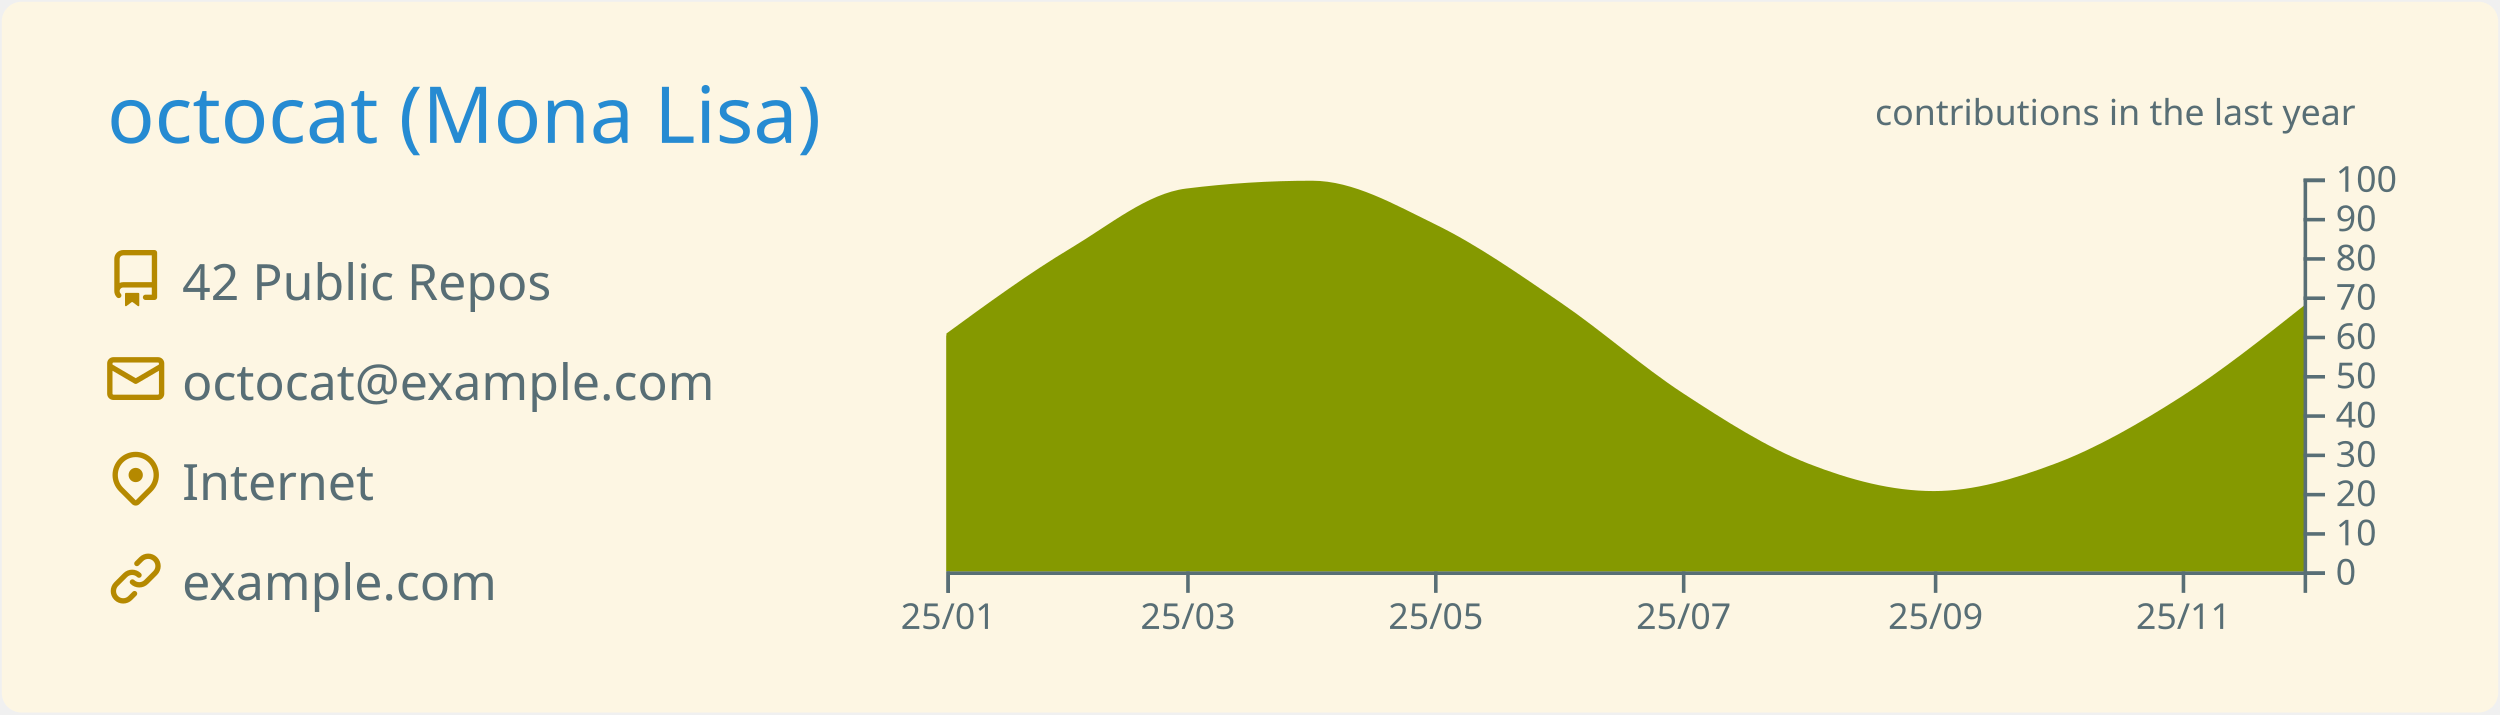
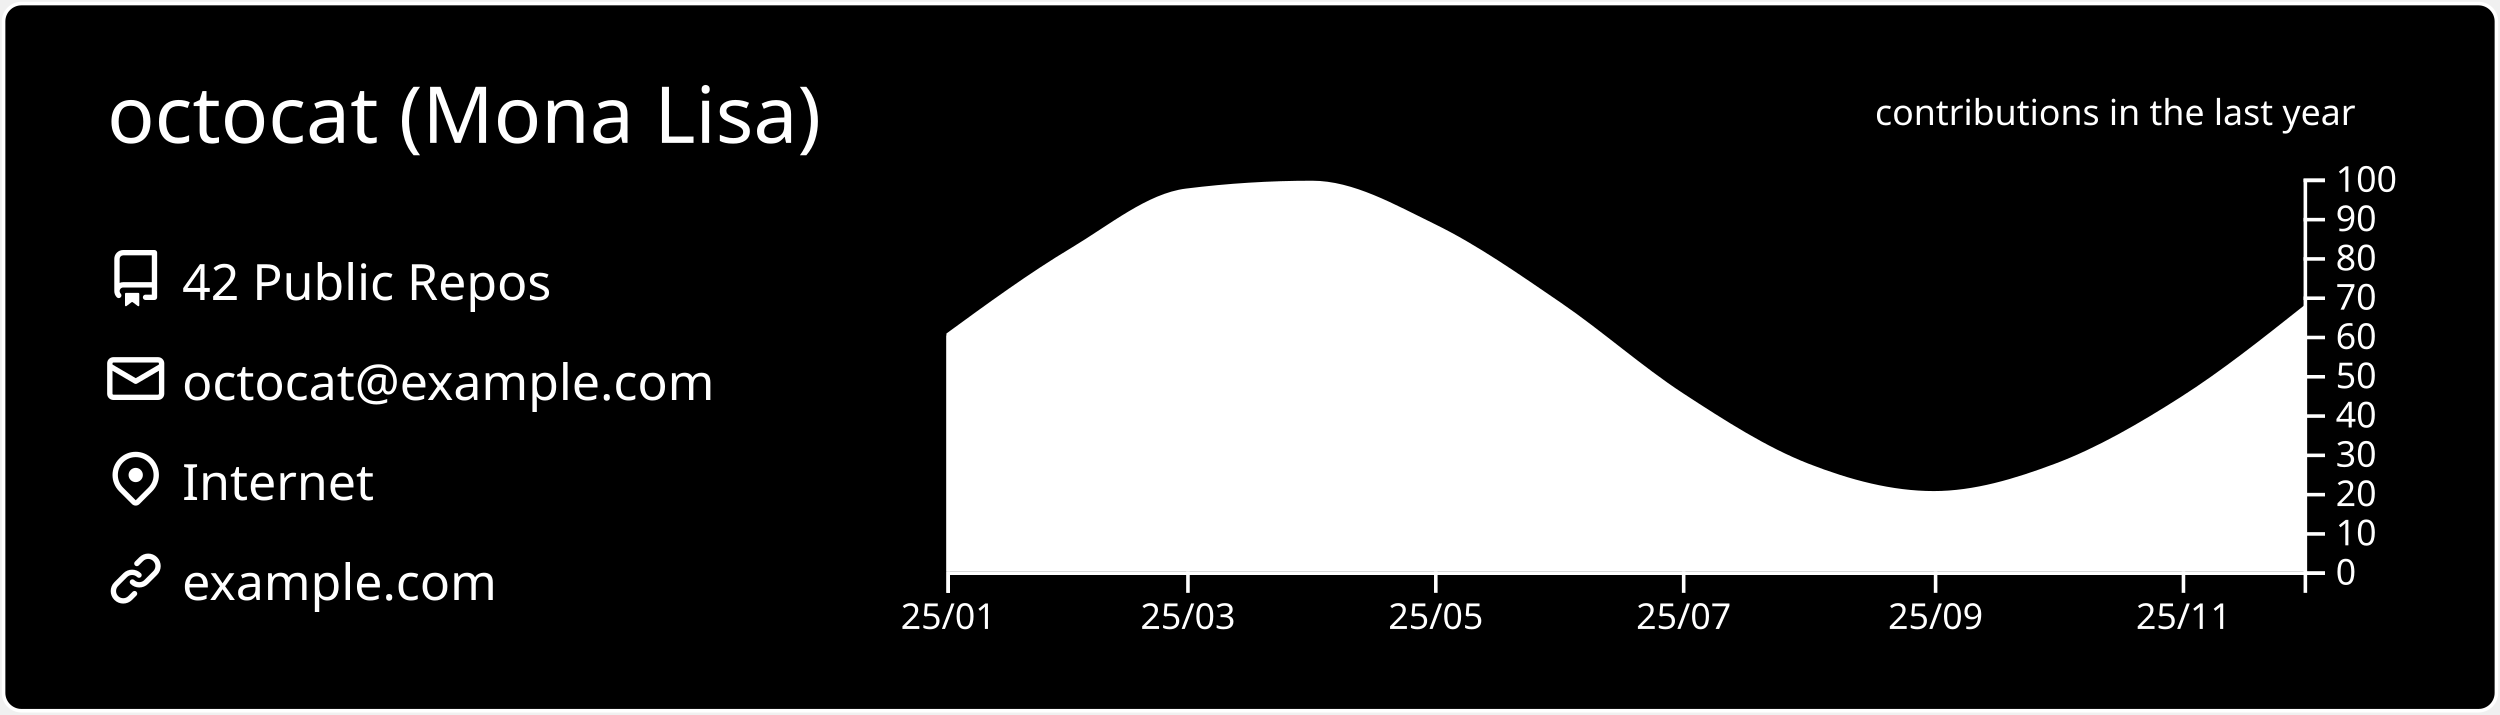
<svg xmlns="http://www.w3.org/2000/svg" width="700" height="200" viewBox="0 0 700 200">
  <style>
@keyframes gpsc-fade{from{opacity:0}to{opacity:1}}
@keyframes gpsc-rise{from{opacity:0;transform:translateY(16px)}to{opacity:1;transform:translateY(0)}}
@keyframes gpsc-grow{from{transform:scaleY(0)}to{transform:scaleY(1)}}
@keyframes gpsc-pop{from{opacity:0;transform:scale(.55)}to{opacity:1;transform:scale(1)}}
@keyframes gpsc-wipe{from{transform:translateX(calc(-1 * var(--gpsc-w,420px)))}to{transform:translateX(0)}}
@keyframes gpsc-tint{from{filter:sepia(.7) saturate(4) hue-rotate(-70deg)}to{filter:sepia(0) saturate(1) hue-rotate(0)}}
@keyframes gpsc-rgb{0%{filter:hue-rotate(0deg) saturate(1)}50%{filter:hue-rotate(180deg) saturate(1.7)}100%{filter:hue-rotate(360deg) saturate(1)}}.gpsc-item{animation:gpsc-fade 1.2s ease both calc(var(--gpsc-i,0) * 0.18s)}.arc{animation:gpsc-pop 1.2s ease both 1.35s;transform-box:fill-box;transform-origin:center}rect.bar{animation:gpsc-grow 1.5s cubic-bezier(.2,.7,.3,1) both 1.35s;transform-box:fill-box;transform-origin:center bottom}.gpsc-reveal{animation:gpsc-wipe 1.8s linear both 1.2s}@media (prefers-reduced-motion:reduce){.gpsc-root,.gpsc-root *,.gpsc-item,.gpsc-chart,rect.bar,.arc,.gpsc-reveal{animation:none!important}}</style>
  <style>* {
          font-family: 'Segoe UI', Ubuntu, "Helvetica Neue", Sans-Serif
        }</style>
  <g class="gpsc-root">
-     <rect x="1" y="1" rx="5" ry="5" height="99%" width="99.714%" stroke="#fdf6e3" stroke-width="1" fill="#fdf6e3" stroke-opacity="1" />
-     <text x="30" y="40" class="gpsc-item" style="--gpsc-i: 0; font-size: 22px; fill: #268bd2;">octocat (Mona Lisa)</text>
+     <rect x="1" y="1" rx="5" ry="5" height="99%" width="99.714%" stroke="#ffffff" stroke-width="1" fill="#000000" stroke-opacity="1" />
+     <text x="30" y="40" class="gpsc-item" style="--gpsc-i: 0; font-size: 22px; fill: #ffffff;">octocat (Mona Lisa)</text>
    <g transform="translate(0,40)">
      <g transform="translate(30,30)">
        <g class="gpsc-item" style="--gpsc-i: 0;">
-           <g transform="translate(0,0)" width="14" height="14" fill="#b58900">
+           <g transform="translate(0,0)" width="14" height="14" fill="#ffffff">
            <path fill-rule="evenodd" d="M2 2.5A2.5 2.5 0 014.5 0h8.75a.75.75 0 01.75.75v12.5a.75.75 0 01-.75.75h-2.5a.75.75 0 110-1.5h1.75v-2h-8a1 1 0 00-.714 1.7.75.75 0 01-1.072 1.05A2.495 2.495 0 012 11.5v-9zm10.5-1V9h-8c-.356 0-.694.074-1 .208V2.5a1 1 0 011-1h8zM5 12.25v3.25a.25.25 0 00.4.2l1.45-1.087a.25.25 0 01.3 0L8.6 15.7a.25.25 0 00.4-.2v-3.25a.25.25 0 00-.25-.25h-3.5a.25.25 0 00-.25.25z" />
          </g>
        </g>
        <g class="gpsc-item" style="--gpsc-i: 1;">
-           <g transform="translate(0,28)" width="14" height="14" fill="#b58900">
+           <g transform="translate(0,28)" width="14" height="14" fill="#ffffff">
            <path fill-rule="evenodd" d="M1.75 2A1.75 1.75 0 000 3.75v.736a.75.75 0 000 .027v7.737C0 13.216.784 14 1.75 14h12.5A1.75 1.75 0 0016 12.25v-8.5A1.75 1.75 0 0014.25 2H1.75zM14.5 4.07v-.32a.25.25 0 00-.25-.25H1.75a.25.25 0 00-.25.25v.32L8 7.88l6.5-3.81zm-13 1.74v6.441c0 .138.112.25.25.25h12.5a.25.25 0 00.25-.25V5.809L8.38 9.397a.75.75 0 01-.76 0L1.5 5.809z" />
          </g>
        </g>
        <g class="gpsc-item" style="--gpsc-i: 2;">
-           <g transform="translate(0,56)" width="14" height="14" fill="#b58900">
+           <g transform="translate(0,56)" width="14" height="14" fill="#ffffff">
            <path fill-rule="evenodd" d="M11.536 3.464a5 5 0 010 7.072L8 14.07l-3.536-3.535a5 5 0 117.072-7.072v.001zm1.06 8.132a6.5 6.5 0 10-9.192 0l3.535 3.536a1.5 1.5 0 002.122 0l3.535-3.536zM8 9a2 2 0 100-4 2 2 0 000 4z" />
          </g>
        </g>
        <g class="gpsc-item" style="--gpsc-i: 3;">
-           <g transform="translate(0,84)" width="14" height="14" fill="#b58900">
+           <g transform="translate(0,84)" width="14" height="14" fill="#ffffff">
            <path fill-rule="evenodd" d="M7.775 3.275a.75.75 0 001.06 1.06l1.25-1.25a2 2 0 112.83 2.83l-2.5 2.5a2 2 0 01-2.83 0 .75.75 0 00-1.06 1.06 3.5 3.5 0 004.95 0l2.5-2.5a3.5 3.5 0 00-4.95-4.95l-1.25 1.25zm-4.69 9.64a2 2 0 010-2.83l2.5-2.5a2 2 0 012.83 0 .75.75 0 001.06-1.06 3.5 3.5 0 00-4.95 0l-2.5 2.5a3.5 3.5 0 004.95 4.95l1.25-1.25a.75.75 0 00-1.06-1.06l-1.25 1.25a2 2 0 01-2.83 0z" />
          </g>
        </g>
-         <text x="21" y="14" class="gpsc-item" style="--gpsc-i: 0; fill: #586e75; font-size: 14px;">42 Public Repos</text>
-         <text x="21" y="42" class="gpsc-item" style="--gpsc-i: 1; fill: #586e75; font-size: 14px;">octocat@example.com</text>
-         <text x="21" y="70" class="gpsc-item" style="--gpsc-i: 2; fill: #586e75; font-size: 14px;">Internet</text>
-         <text x="21" y="98" class="gpsc-item" style="--gpsc-i: 3; fill: #586e75; font-size: 14px;">example.com</text>
+         <text x="21" y="14" class="gpsc-item" style="--gpsc-i: 0; fill: #ffffff; font-size: 14px;">42 Public Repos</text>
+         <text x="21" y="42" class="gpsc-item" style="--gpsc-i: 1; fill: #ffffff; font-size: 14px;">octocat@example.com</text>
+         <text x="21" y="70" class="gpsc-item" style="--gpsc-i: 2; fill: #ffffff; font-size: 14px;">Internet</text>
+         <text x="21" y="98" class="gpsc-item" style="--gpsc-i: 3; fill: #ffffff; font-size: 14px;">example.com</text>
      </g>
-       <g color="#859900" transform="translate(295,10)">
+       <g color="#ffffff" transform="translate(295,10)">
        <clipPath id="gpsc-reveal-clip">
          <rect class="gpsc-reveal" x="-30" y="0" width="410" height="110" style="--gpsc-w: 410px; --gpsc-i: 4;" />
        </clipPath>
        <g clip-path="url(#gpsc-reveal-clip)" class="gpsc-chart" style="--gpsc-i: 4;">
-           <path transform="translate(-30,0)" stroke="#859900" fill="#859900" opacity="1" d="M0,44C11.756,35.414,23.513,26.828,35.269,19.8C45.888,13.452,56.507,4.625,67.126,3.3C78.882,1.833,90.639,1.1,102.395,1.1C113.772,1.1,125.15,7.66,136.527,13.2C148.283,18.925,160.04,27.165,171.796,35.2C183.174,42.976,194.551,53.073,205.928,60.5C217.685,68.175,229.441,75.717,241.198,80.3C252.954,84.883,264.711,88,276.467,88C287.844,88,299.222,84.571,310.599,80.3C322.355,75.887,334.112,69.094,345.868,61.6C357.246,54.348,368.623,45.324,380,36.3L380,110C368.623,110,357.246,110,345.868,110C334.112,110,322.355,110,310.599,110C299.222,110,287.844,110,276.467,110C264.711,110,252.954,110,241.198,110C229.441,110,217.685,110,205.928,110C194.551,110,183.174,110,171.796,110C160.04,110,148.283,110,136.527,110C125.15,110,113.772,110,102.395,110C90.639,110,78.882,110,67.126,110C56.507,110,45.888,110,35.269,110C23.513,110,11.756,110,0,110Z" />
+           <path transform="translate(-30,0)" stroke="#ffffff" fill="#ffffff" opacity="1" d="M0,44C11.756,35.414,23.513,26.828,35.269,19.8C45.888,13.452,56.507,4.625,67.126,3.3C78.882,1.833,90.639,1.1,102.395,1.1C113.772,1.1,125.15,7.66,136.527,13.2C148.283,18.925,160.04,27.165,171.796,35.2C183.174,42.976,194.551,53.073,205.928,60.5C217.685,68.175,229.441,75.717,241.198,80.3C252.954,84.883,264.711,88,276.467,88C287.844,88,299.222,84.571,310.599,80.3C322.355,75.887,334.112,69.094,345.868,61.6C357.246,54.348,368.623,45.324,380,36.3L380,110C368.623,110,357.246,110,345.868,110C334.112,110,322.355,110,310.599,110C299.222,110,287.844,110,276.467,110C264.711,110,252.954,110,241.198,110C229.441,110,217.685,110,205.928,110C194.551,110,183.174,110,171.796,110C160.04,110,148.283,110,136.527,110C125.15,110,113.772,110,102.395,110C90.639,110,78.882,110,67.126,110C56.507,110,45.888,110,35.269,110C23.513,110,11.756,110,0,110Z" />
        </g>
-         <g color="#586e75" transform="translate(-30,110)" fill="none" font-size="10" font-family="sans-serif" text-anchor="middle">
+         <g color="#ffffff" transform="translate(-30,110)" fill="none" font-size="10" font-family="sans-serif" text-anchor="middle">
          <path class="domain" stroke="currentColor" d="M0.5,6V0.5H380.5V6" />
          <g class="tick" opacity="1" transform="translate(0.5,0)">
            <line stroke="currentColor" y2="6" />
            <text fill="currentColor" y="9" dy="0.71em">25/01</text>
          </g>
          <g class="tick" opacity="1" transform="translate(67.62575,0)">
            <line stroke="currentColor" y2="6" />
            <text fill="currentColor" y="9" dy="0.71em">25/03</text>
          </g>
          <g class="tick" opacity="1" transform="translate(137.0269,0)">
            <line stroke="currentColor" y2="6" />
            <text fill="currentColor" y="9" dy="0.71em">25/05</text>
          </g>
          <g class="tick" opacity="1" transform="translate(206.4281,0)">
            <line stroke="currentColor" y2="6" />
            <text fill="currentColor" y="9" dy="0.71em">25/07</text>
          </g>
          <g class="tick" opacity="1" transform="translate(276.9671,0)">
            <line stroke="currentColor" y2="6" />
            <text fill="currentColor" y="9" dy="0.71em">25/09</text>
          </g>
          <g class="tick" opacity="1" transform="translate(346.3683,0)">
            <line stroke="currentColor" y2="6" />
            <text fill="currentColor" y="9" dy="0.71em">25/11</text>
          </g>
        </g>
-         <g color="#586e75" transform="translate(350,0)" fill="none" font-size="10" font-family="sans-serif" text-anchor="start">
+         <g color="#ffffff" transform="translate(350,0)" fill="none" font-size="10" font-family="sans-serif" text-anchor="start">
          <path class="domain" stroke="currentColor" d="M6,110.5H0.5V0.5H6" />
          <g class="tick" opacity="1" transform="translate(0,110.5)">
            <line stroke="currentColor" x2="6" />
            <text fill="currentColor" x="9" dy="0.32em">0</text>
          </g>
          <g class="tick" opacity="1" transform="translate(0,99.5)">
            <line stroke="currentColor" x2="6" />
            <text fill="currentColor" x="9" dy="0.32em">10</text>
          </g>
          <g class="tick" opacity="1" transform="translate(0,88.5)">
            <line stroke="currentColor" x2="6" />
            <text fill="currentColor" x="9" dy="0.32em">20</text>
          </g>
          <g class="tick" opacity="1" transform="translate(0,77.5)">
            <line stroke="currentColor" x2="6" />
            <text fill="currentColor" x="9" dy="0.32em">30</text>
          </g>
          <g class="tick" opacity="1" transform="translate(0,66.5)">
            <line stroke="currentColor" x2="6" />
            <text fill="currentColor" x="9" dy="0.32em">40</text>
          </g>
          <g class="tick" opacity="1" transform="translate(0,55.5)">
            <line stroke="currentColor" x2="6" />
            <text fill="currentColor" x="9" dy="0.32em">50</text>
          </g>
          <g class="tick" opacity="1" transform="translate(0,44.5)">
            <line stroke="currentColor" x2="6" />
            <text fill="currentColor" x="9" dy="0.32em">60</text>
          </g>
          <g class="tick" opacity="1" transform="translate(0,33.5)">
            <line stroke="currentColor" x2="6" />
            <text fill="currentColor" x="9" dy="0.32em">70</text>
          </g>
          <g class="tick" opacity="1" transform="translate(0,22.5)">
            <line stroke="currentColor" x2="6" />
            <text fill="currentColor" x="9" dy="0.32em">80</text>
          </g>
          <g class="tick" opacity="1" transform="translate(0,11.5)">
            <line stroke="currentColor" x2="6" />
            <text fill="currentColor" x="9" dy="0.32em">90</text>
          </g>
          <g class="tick" opacity="1" transform="translate(0,0.5)">
            <line stroke="currentColor" x2="6" />
            <text fill="currentColor" x="9" dy="0.32em">100</text>
          </g>
        </g>
        <g>
-           <text y="-15" x="230" style="fill: #586e75; font-size: 10px;">contributions in the last year</text>
+           <text y="-15" x="230" style="fill: #ffffff; font-size: 10px;">contributions in the last year</text>
        </g>
      </g>
    </g>
  </g>
</svg>
